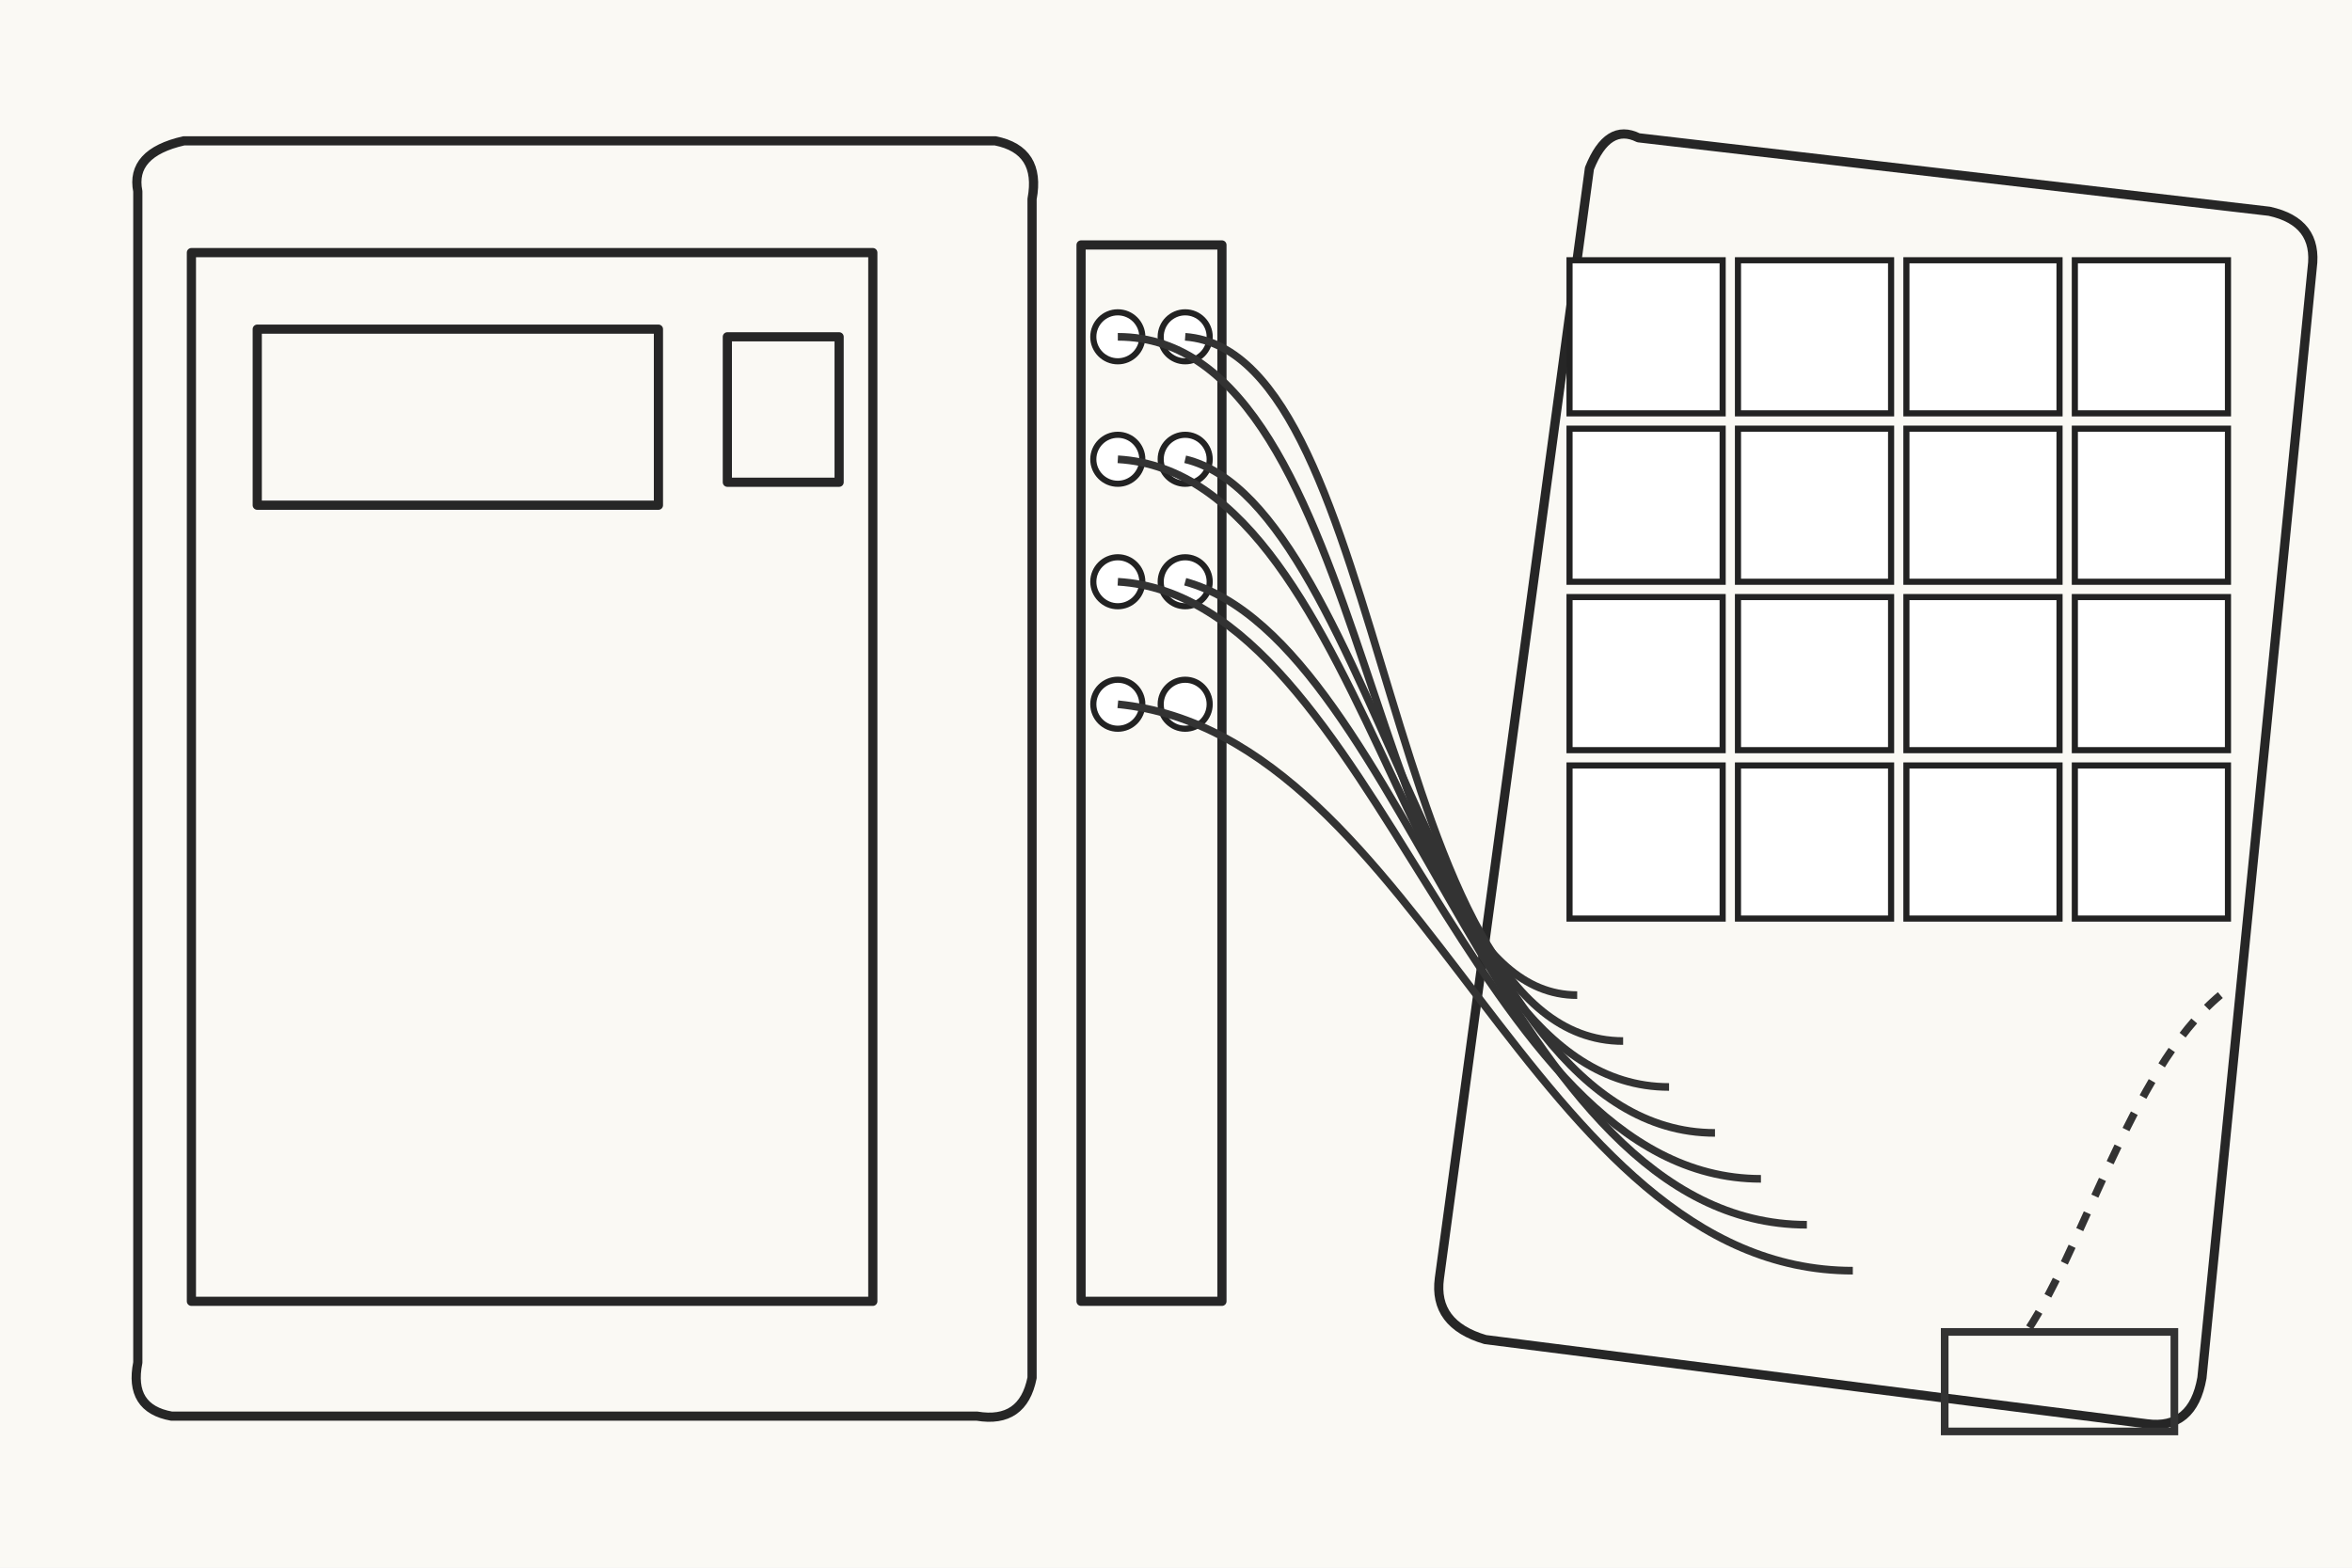
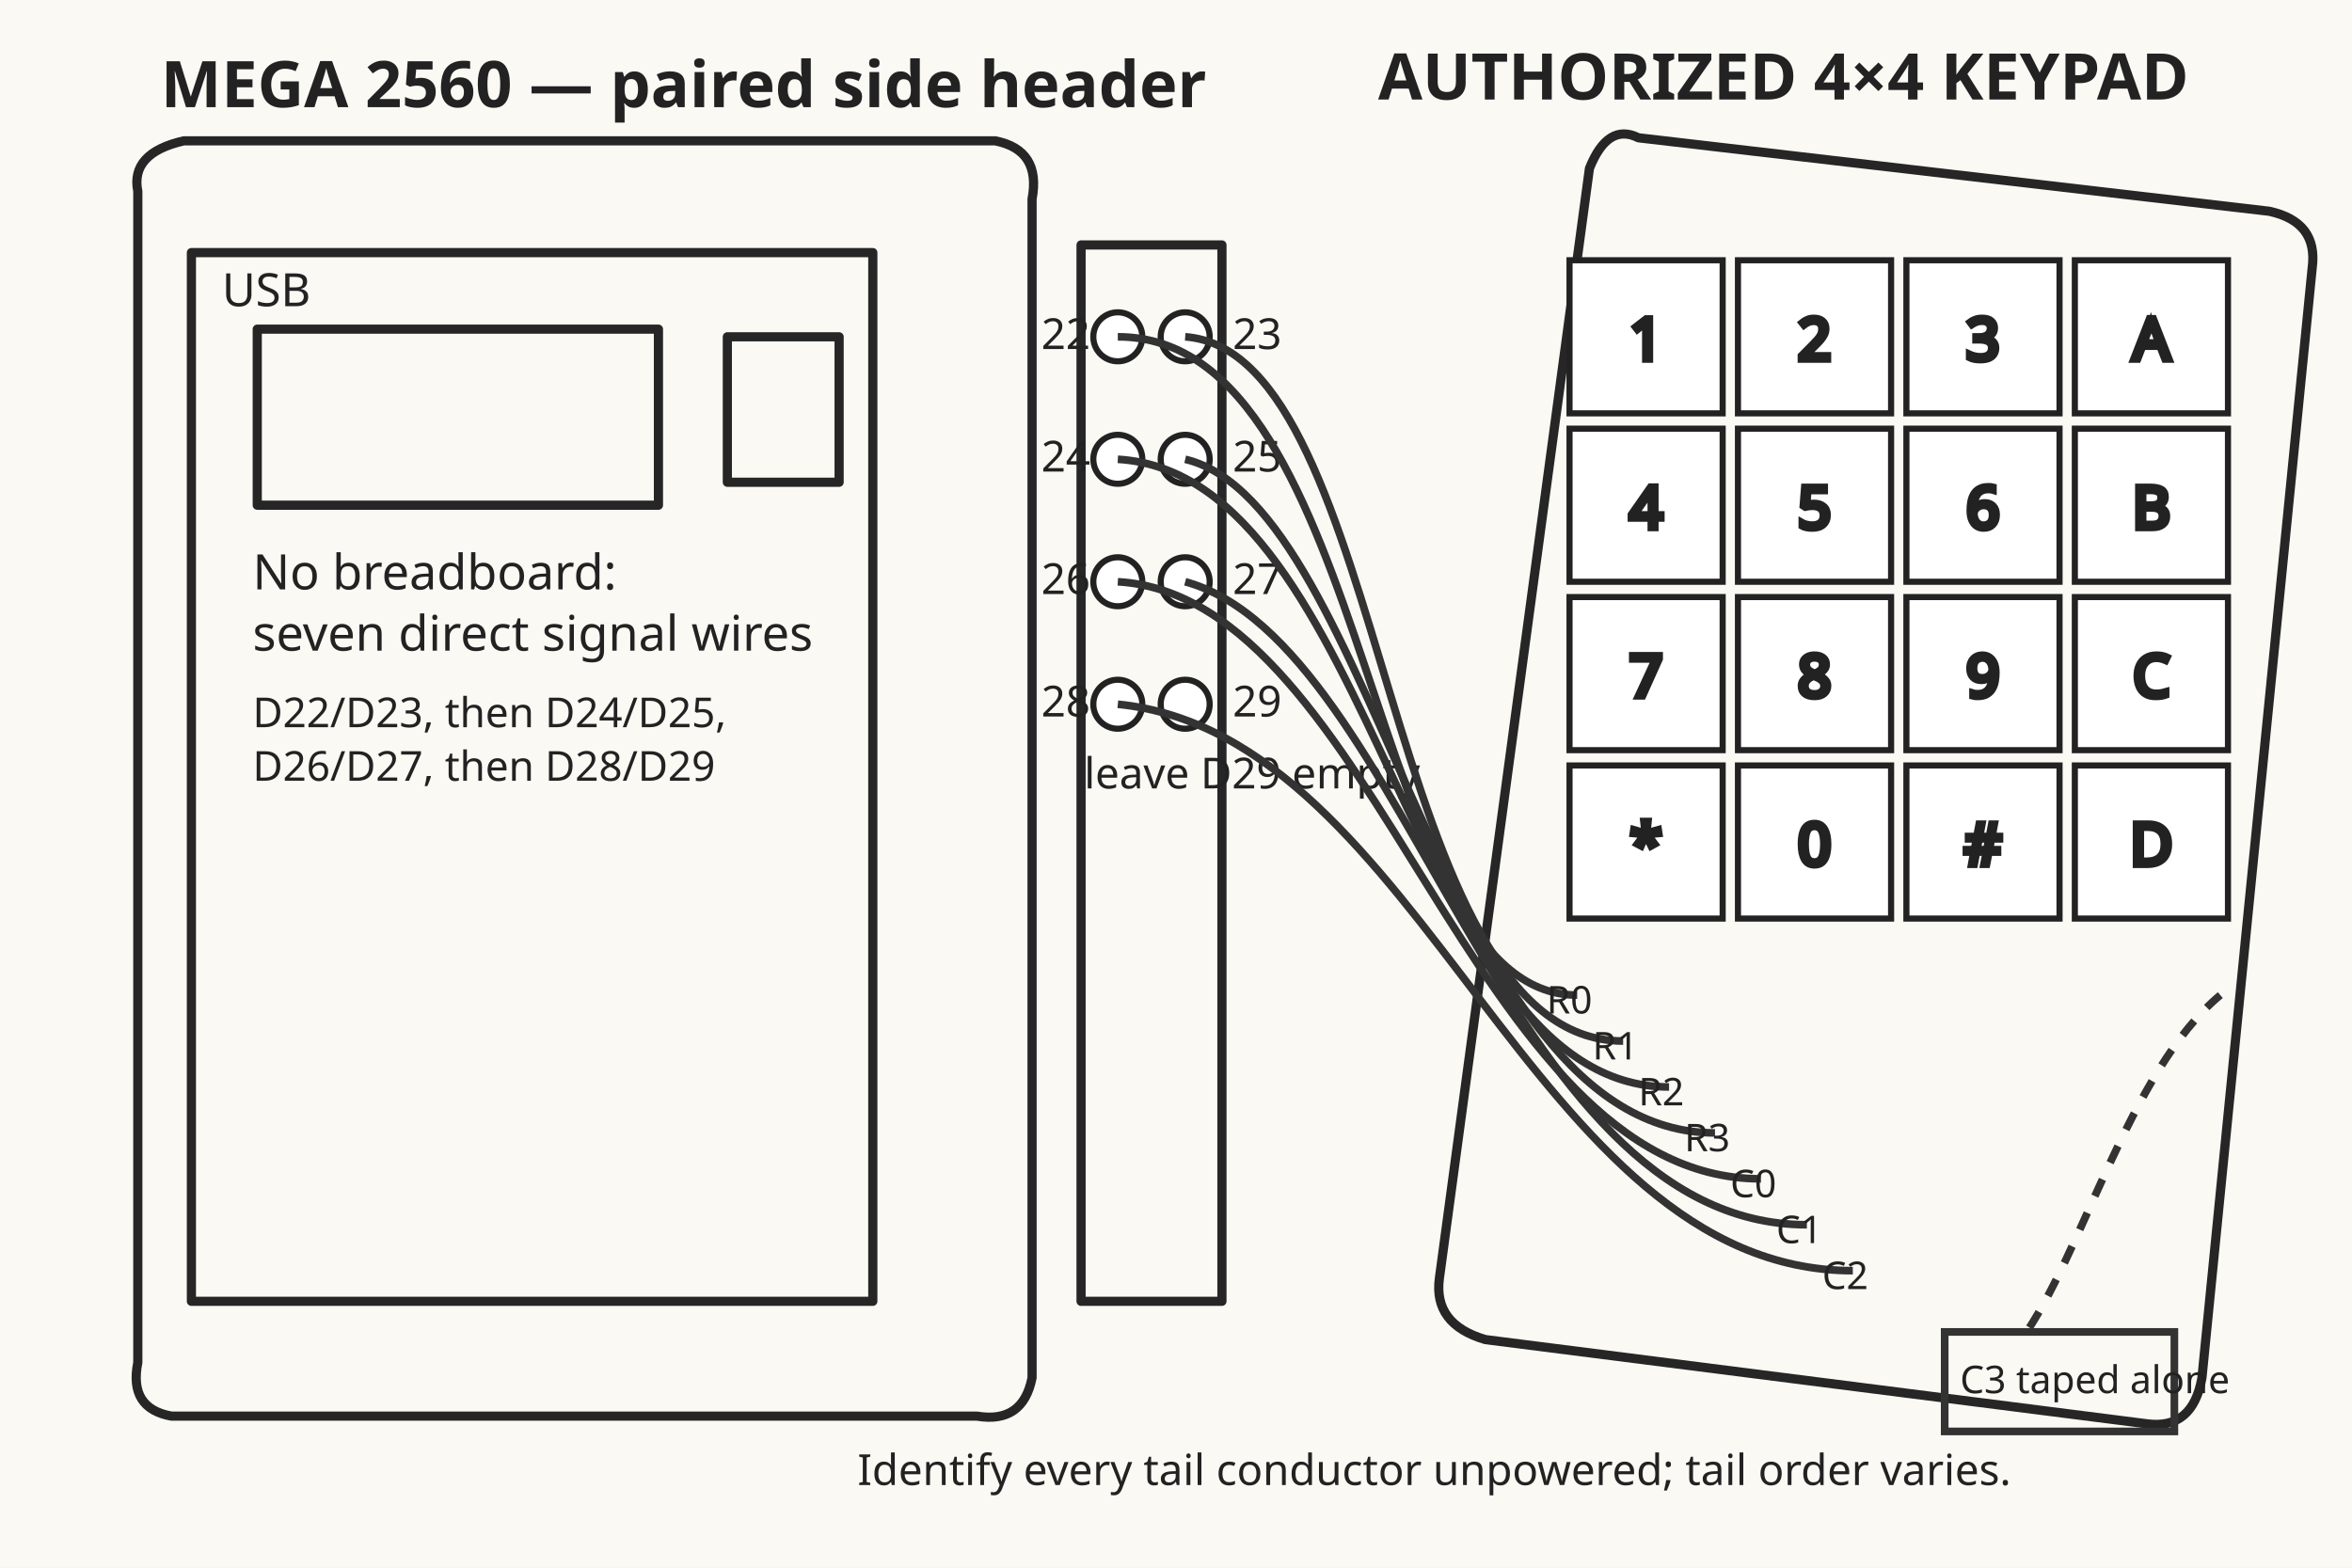
<svg xmlns="http://www.w3.org/2000/svg" width="1536" height="1024" viewBox="0 0 1536 1024">
-   <style>text { display: none; }</style>
  <rect width="1536" height="1024" fill="#faf9f4" />
  <g fill="none" stroke="#262626" stroke-width="6" stroke-linecap="round" stroke-linejoin="round">
    <path d="M90 125 Q85 100 120 92 L650 92 Q680 98 674 130 L674 900 Q668 930 638 925 L112 925 Q84 920 90 890 Z" />
    <path d="M125 165 L570 165 L570 850 L125 850 Z" />
    <path d="M168 215 L430 215 L430 330 L168 330 Z" />
    <path d="M475 220 L548 220 L548 315 L475 315 Z" />
    <path d="M706 160 L798 160 L798 850 L706 850 Z" />
    <path d="M1070 90 Q1050 80 1038 110 L940 835 Q936 865 970 875 L1402 930 Q1432 934 1438 900 L1510 175 Q1514 145 1482 138 Z" />
  </g>
  <g font-family="sans-serif" fill="#222">
    <text x="105" y="70" font-size="42" font-weight="bold">MEGA 2560 — paired side header</text>
-     <text x="1010" y="65" font-size="42" font-weight="bold">AUTHORIZED 4×4 KEYPAD</text>
+     <text x="900" y="65" font-size="42" font-weight="bold">AUTHORIZED 4×4 KEYPAD</text>
    <text x="145" y="200" font-size="30">USB</text>
    <text x="165" y="385" font-size="32">No breadboard:</text>
    <text x="165" y="425" font-size="32">seven direct signal wires</text>
    <text x="165" y="475" font-size="27">D22/D23, then D24/D25,</text>
    <text x="165" y="510" font-size="27">D26/D27, then D28/D29</text>
  </g>
  <g fill="#fff" stroke="#222" stroke-width="4">
    <circle cx="730" cy="220" r="16" />
    <circle cx="774" cy="220" r="16" />
    <circle cx="730" cy="300" r="16" />
    <circle cx="774" cy="300" r="16" />
    <circle cx="730" cy="380" r="16" />
    <circle cx="774" cy="380" r="16" />
    <circle cx="730" cy="460" r="16" />
    <circle cx="774" cy="460" r="16" />
  </g>
  <g font-family="sans-serif" font-size="28" fill="#222">
    <text x="680" y="228">22</text>
    <text x="805" y="228">23</text>
    <text x="680" y="308">24</text>
    <text x="805" y="308">25</text>
    <text x="680" y="388">26</text>
    <text x="805" y="388">27</text>
    <text x="680" y="468">28</text>
    <text x="805" y="468">29</text>
    <text x="708" y="515">leave D29 empty</text>
  </g>
  <g fill="#fff" stroke="#222" stroke-width="4" font-family="sans-serif" font-size="38" text-anchor="middle">
    <rect x="1025" y="170" width="100" height="100" />
    <text x="1075" y="235" fill="#222">1</text>
    <rect x="1135" y="170" width="100" height="100" />
    <text x="1185" y="235" fill="#222">2</text>
    <rect x="1245" y="170" width="100" height="100" />
    <text x="1295" y="235" fill="#222">3</text>
    <rect x="1355" y="170" width="100" height="100" />
    <text x="1405" y="235" fill="#222">A</text>
    <rect x="1025" y="280" width="100" height="100" />
    <text x="1075" y="345" fill="#222">4</text>
    <rect x="1135" y="280" width="100" height="100" />
    <text x="1185" y="345" fill="#222">5</text>
    <rect x="1245" y="280" width="100" height="100" />
    <text x="1295" y="345" fill="#222">6</text>
    <rect x="1355" y="280" width="100" height="100" />
    <text x="1405" y="345" fill="#222">B</text>
    <rect x="1025" y="390" width="100" height="100" />
    <text x="1075" y="455" fill="#222">7</text>
    <rect x="1135" y="390" width="100" height="100" />
    <text x="1185" y="455" fill="#222">8</text>
    <rect x="1245" y="390" width="100" height="100" />
    <text x="1295" y="455" fill="#222">9</text>
    <rect x="1355" y="390" width="100" height="100" />
    <text x="1405" y="455" fill="#222">C</text>
    <rect x="1025" y="500" width="100" height="100" />
    <text x="1075" y="565" fill="#222">*</text>
    <rect x="1135" y="500" width="100" height="100" />
    <text x="1185" y="565" fill="#222">0</text>
    <rect x="1245" y="500" width="100" height="100" />
    <text x="1295" y="565" fill="#222">#</text>
    <rect x="1355" y="500" width="100" height="100" />
    <text x="1405" y="565" fill="#222">D</text>
  </g>
  <g fill="none" stroke="#333" stroke-width="5">
    <path d="M730 220 C900 220 890 650 1030 650" />
    <path d="M774 220 C910 230 900 680 1060 680" />
    <path d="M730 300 C900 310 920 710 1090 710" />
    <path d="M774 300 C900 330 940 740 1120 740" />
    <path d="M730 380 C900 390 960 770 1150 770" />
    <path d="M774 380 C920 420 980 800 1180 800" />
    <path d="M730 460 C930 480 1000 830 1210 830" />
    <path stroke-dasharray="12 12" d="M1450 650 C1390 700 1360 820 1320 875" />
    <rect x="1270" y="870" width="150" height="65" />
  </g>
  <g font-family="sans-serif" font-size="25" fill="#222">
    <text x="1010" y="662">R0</text>
    <text x="1040" y="692">R1</text>
    <text x="1070" y="722">R2</text>
    <text x="1100" y="752">R3</text>
    <text x="1130" y="782">C0</text>
    <text x="1160" y="812">C1</text>
    <text x="1190" y="842">C2</text>
    <text x="1280" y="910">C3 taped alone</text>
-     <text x="980" y="970" font-size="28">Identify every tail conductor unpowered; tail order varies.</text>
+     <text x="560" y="970" font-size="28">Identify every tail conductor unpowered; tail order varies.</text>
  </g>
</svg>
